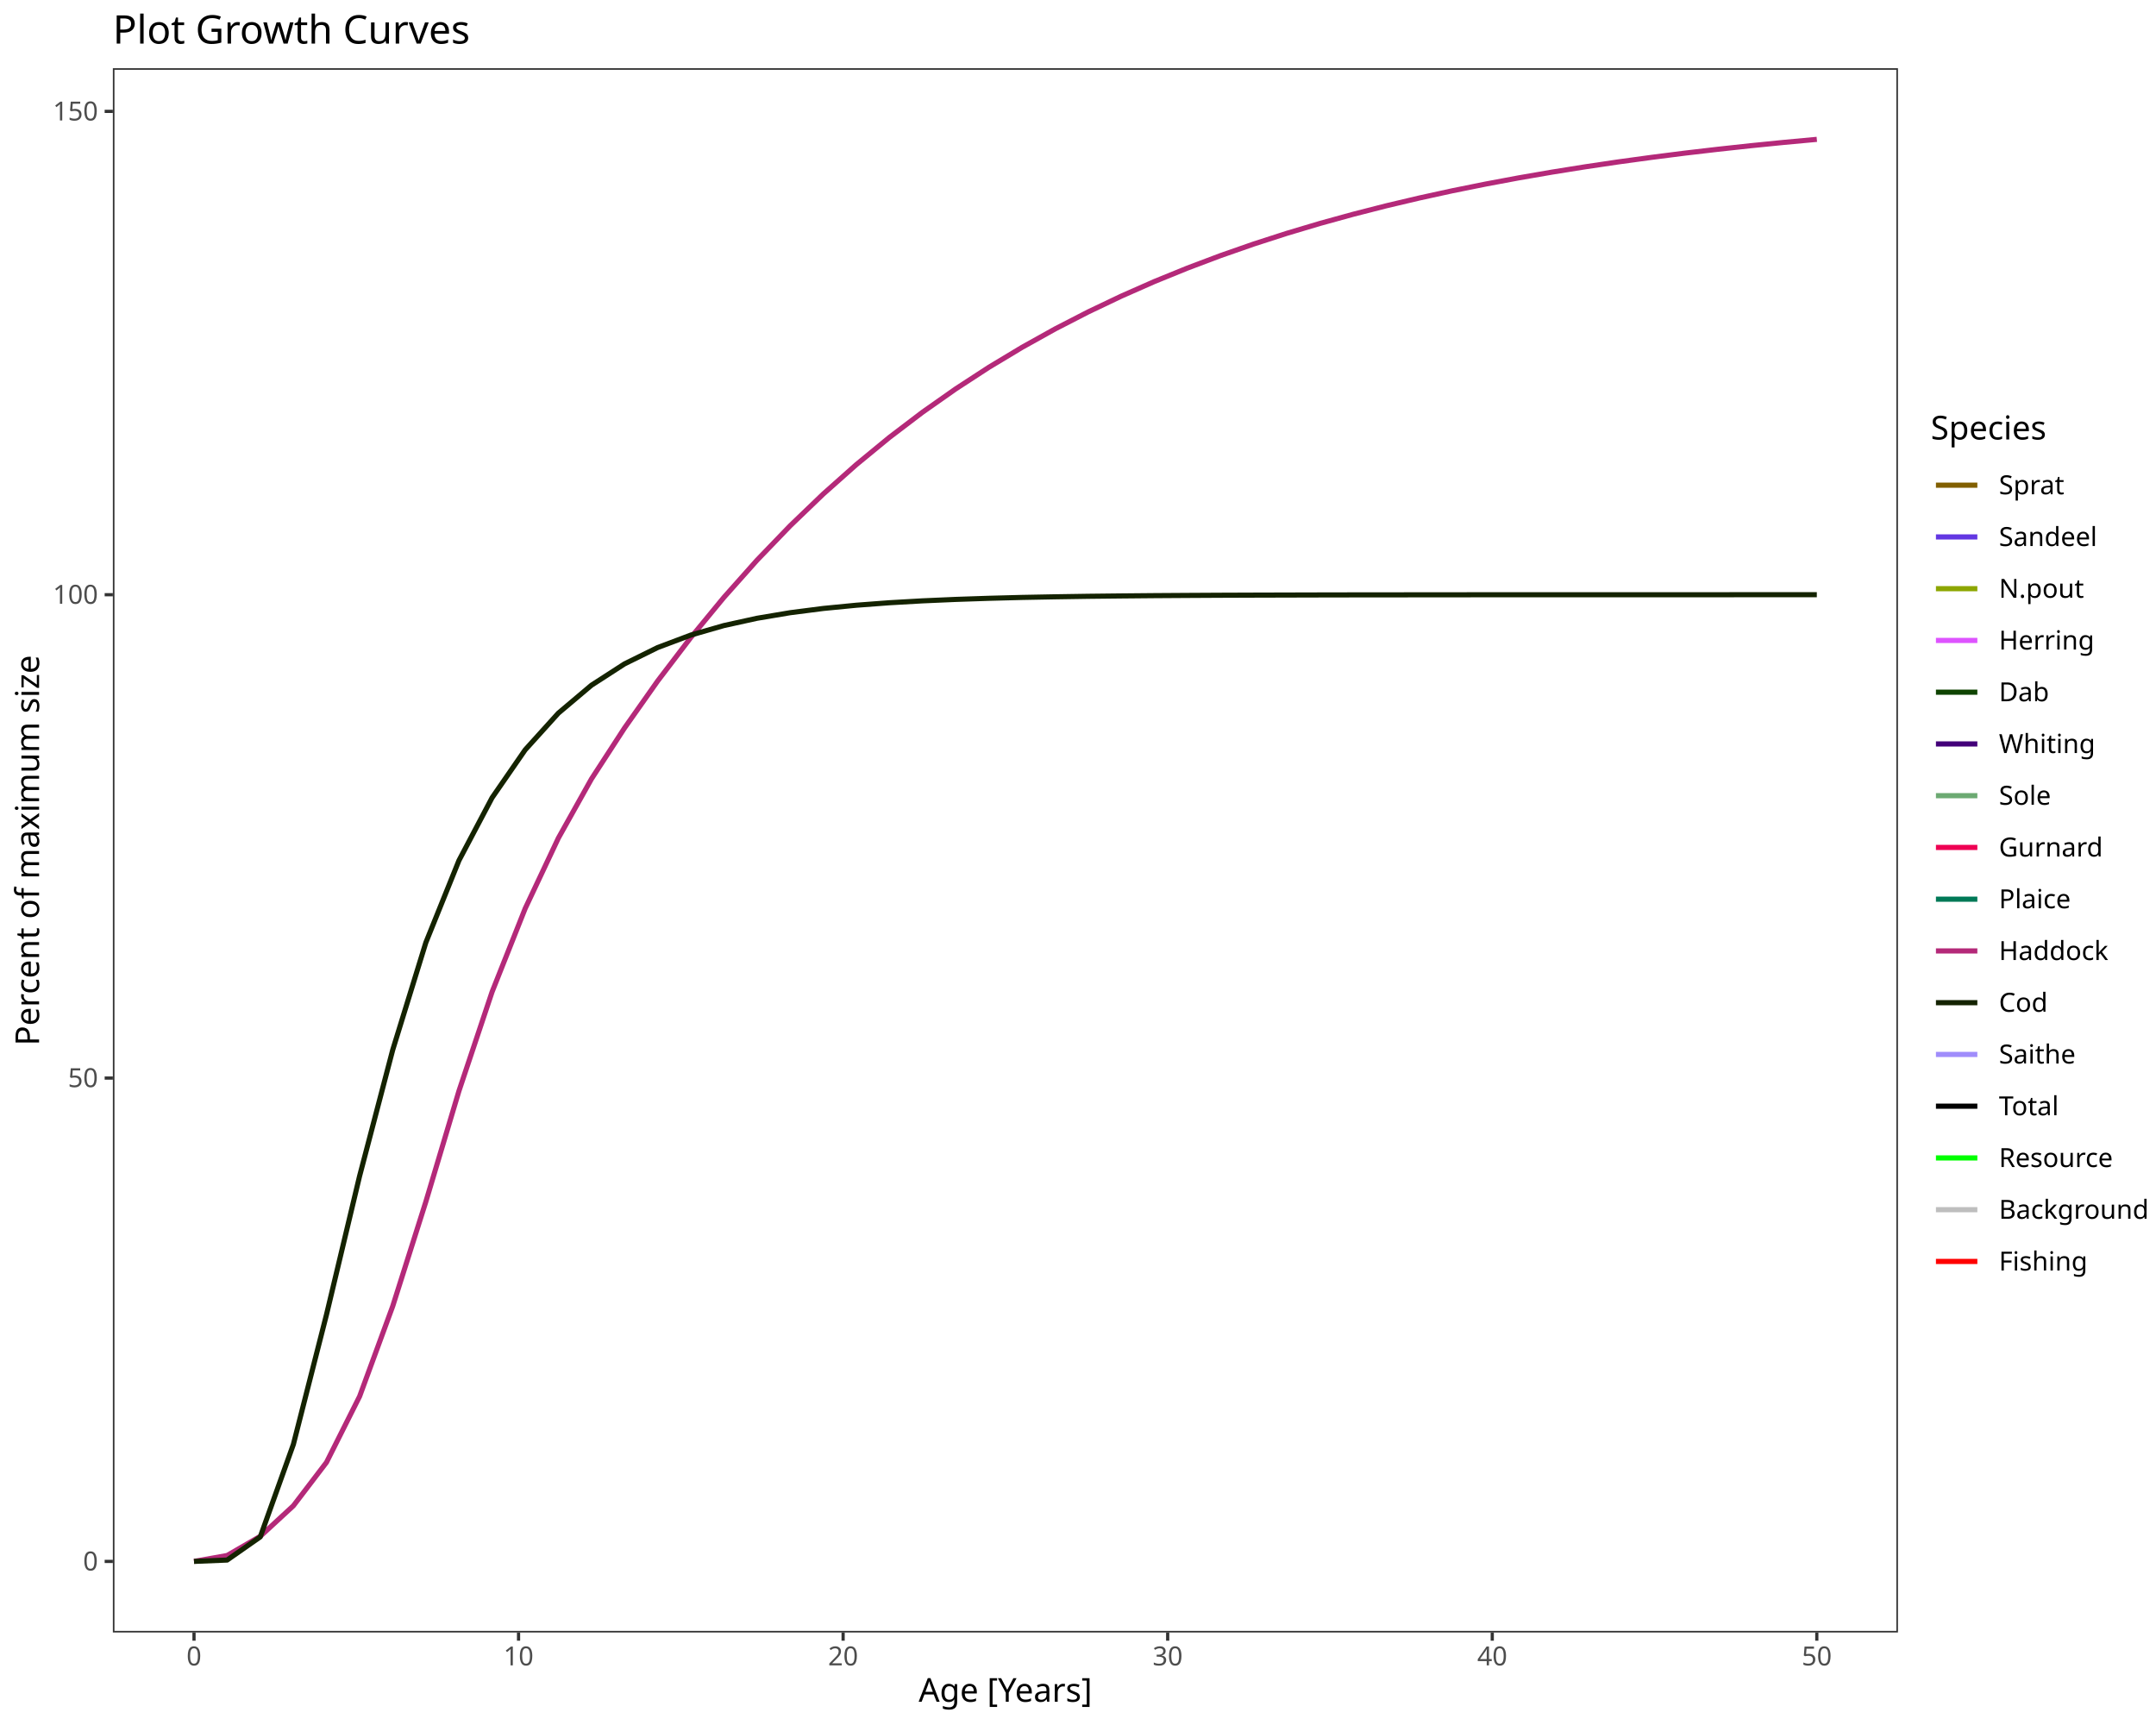
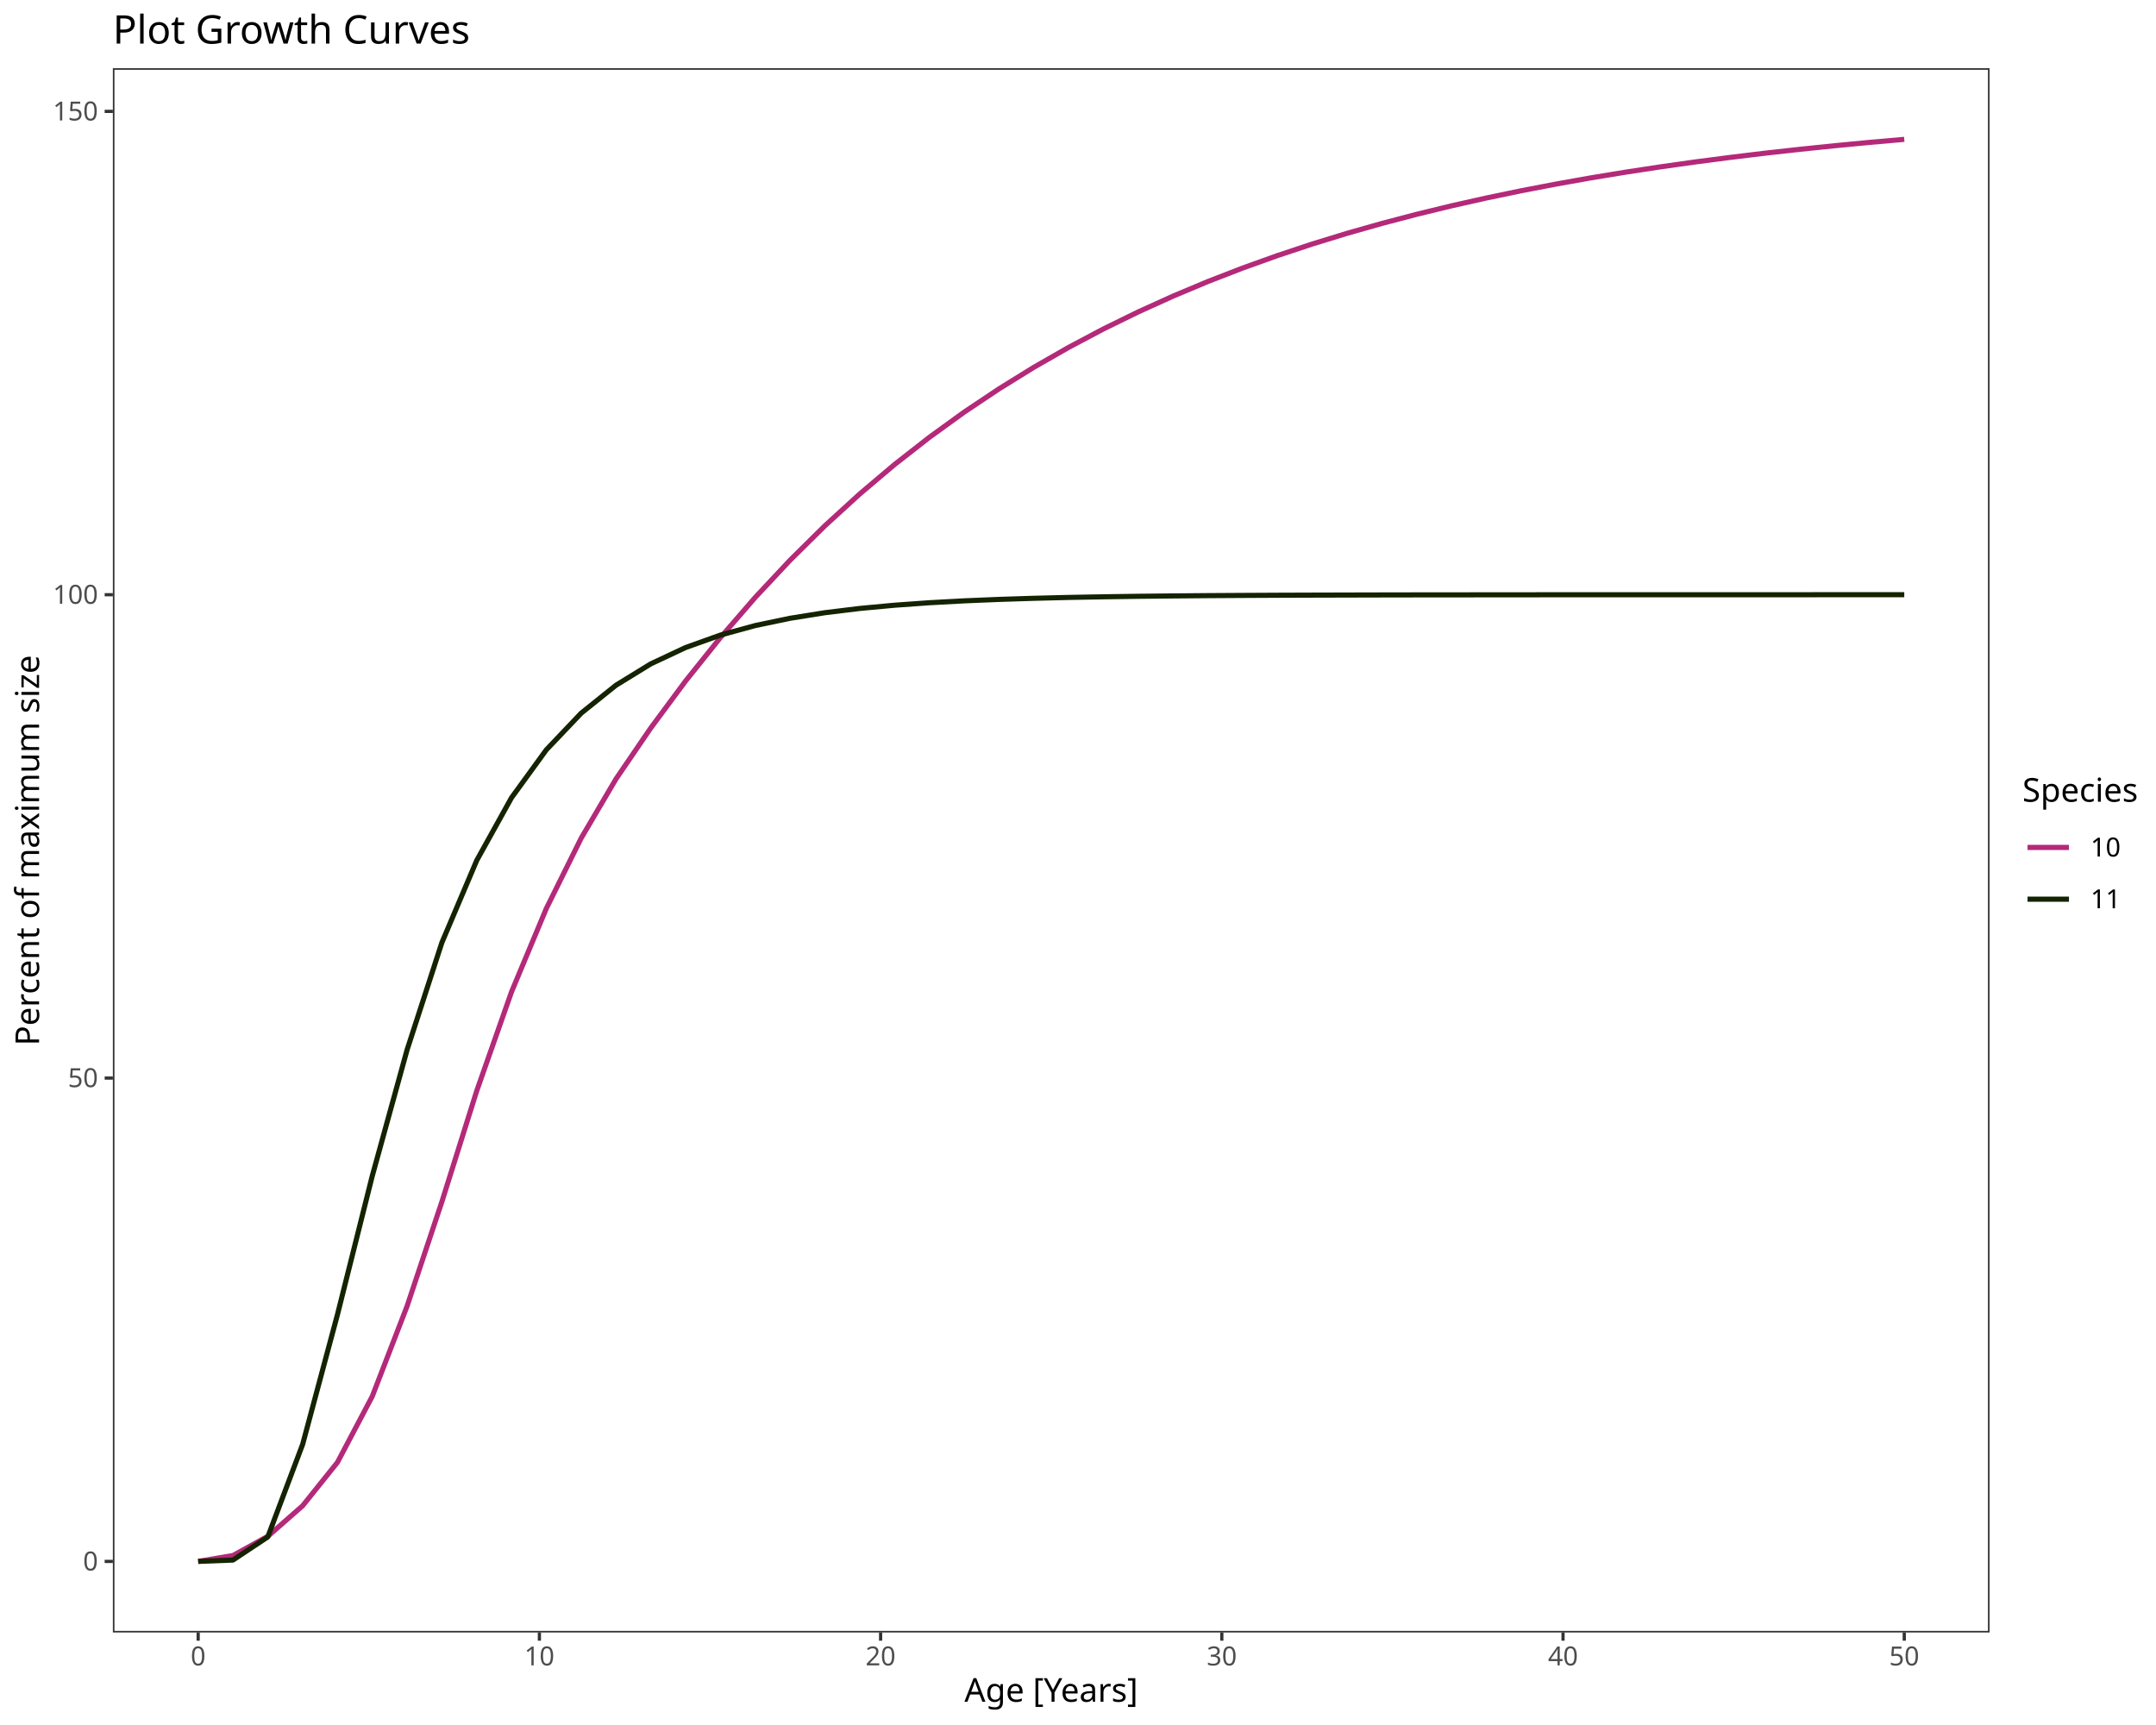
<svg xmlns="http://www.w3.org/2000/svg" class="svglite" data-engine-version="2.0" width="720.00pt" height="576.00pt" viewBox="0 0 720.00 576.00">
  <defs>
    <style type="text/css">
    .svglite line, .svglite polyline, .svglite polygon, .svglite path, .svglite rect, .svglite circle {
      fill: none;
      stroke: #000000;
      stroke-linecap: round;
      stroke-linejoin: round;
      stroke-miterlimit: 10.00;
    }
  </style>
  </defs>
  <rect width="100%" height="100%" style="stroke: none; fill: #FFFFFF;" />
  <defs>
    <clipPath id="cpMC4wMHw3MjAuMDB8MC4wMHw1NzYuMDA=">
      <rect x="0.00" y="0.00" width="720.00" height="576.00" />
    </clipPath>
  </defs>
  <g clip-path="url(#cpMC4wMHw3MjAuMDB8MC4wMHw1NzYuMDA=)">
-     <rect x="0.00" y="0.00" width="720.00" height="576.00" style="stroke-width: 1.07; stroke: #FFFFFF; fill: #FFFFFF;" />
+     <rect x="-0" y="0.00" width="720.00" height="576.00" style="stroke-width: 1.07; stroke: #FFFFFF; fill: #FFFFFF;" />
  </g>
  <defs>
-     <clipPath id="cpMzcuNjl8NjMzLjgzfDIyLjc4fDU0NS4xMQ==">
-       <rect x="37.69" y="22.78" width="596.14" height="522.33" />
+     <clipPath id="cpMzcuNjl8NjY0LjQyfDIyLjc4fDU0NS4xMQ==">
+       <rect x="37.69" y="22.78" width="626.73" height="522.33" />
    </clipPath>
  </defs>
-   <g clip-path="url(#cpMzcuNjl8NjMzLjgzfDIyLjc4fDU0NS4xMQ==)">
-     <rect x="37.69" y="22.78" width="596.14" height="522.33" style="stroke-width: 1.07; stroke: none; fill: #FFFFFF;" />
-     <polyline points="64.79,521.37 75.85,519.40 86.91,513.00 97.97,502.80 109.03,488.30 120.09,466.27 131.15,436.15 142.21,401.27 153.27,364.28 164.33,331.21 175.39,303.35 186.45,279.88 197.51,260.11 208.57,243.08 219.63,227.39 230.69,212.89 241.75,199.47 252.81,187.05 263.87,175.57 274.93,164.95 285.99,155.12 297.05,146.03 308.11,137.62 319.17,129.85 330.23,122.65 341.29,116.00 352.35,109.84 363.41,104.15 374.47,98.88 385.53,94.00 396.59,89.50 407.65,85.33 418.71,81.47 429.77,77.90 440.83,74.60 451.89,71.55 462.95,68.72 474.01,66.11 485.07,63.69 496.13,61.46 507.19,59.39 518.25,57.48 529.31,55.71 540.37,54.07 551.43,52.56 562.49,51.15 573.55,49.86 584.61,48.66 595.67,47.55 606.73,46.53 " style="stroke-width: 1.71; stroke: #B42979; stroke-linecap: butt;" />
-     <polyline points="64.79,521.37 75.85,520.92 86.91,513.19 97.97,482.31 109.03,438.98 120.09,392.69 131.15,350.57 142.21,314.74 153.27,287.32 164.33,266.37 175.39,250.37 186.45,238.14 197.51,228.81 208.57,221.67 219.63,216.22 230.69,212.06 241.75,208.88 252.81,206.45 263.87,204.59 274.93,203.17 285.99,202.09 297.05,201.26 308.11,200.63 319.17,200.15 330.23,199.78 341.29,199.49 352.35,199.28 363.41,199.11 374.47,198.99 385.53,198.89 396.59,198.82 407.65,198.76 418.71,198.72 429.77,198.69 440.83,198.66 451.89,198.64 462.95,198.63 474.01,198.62 485.07,198.61 496.13,198.60 507.19,198.60 518.25,198.59 529.31,198.59 540.37,198.59 551.43,198.59 562.49,198.59 573.55,198.59 584.61,198.58 595.67,198.58 606.73,198.58 " style="stroke-width: 1.71; stroke: #142300; stroke-linecap: butt;" />
-     <rect x="37.69" y="22.78" width="596.14" height="522.33" style="stroke-width: 1.07; stroke: #333333;" />
+   <g clip-path="url(#cpMzcuNjl8NjY0LjQyfDIyLjc4fDU0NS4xMQ==)">
+     <rect x="37.69" y="22.78" width="626.73" height="522.33" style="stroke-width: 1.07; stroke: none; fill: #FFFFFF;" />
+     <polyline points="66.18,521.37 77.80,519.40 89.43,513.00 101.06,502.80 112.69,488.30 124.31,466.27 135.94,436.15 147.57,401.27 159.20,364.28 170.82,331.21 182.45,303.35 194.08,279.88 205.71,260.11 217.33,243.08 228.96,227.39 240.59,212.89 252.22,199.47 263.85,187.05 275.47,175.57 287.10,164.95 298.73,155.12 310.36,146.03 321.98,137.62 333.61,129.85 345.24,122.65 356.87,116.00 368.49,109.84 380.12,104.15 391.75,98.88 403.38,94.00 415.00,89.50 426.63,85.33 438.26,81.47 449.89,77.90 461.52,74.60 473.14,71.55 484.77,68.72 496.40,66.11 508.03,63.69 519.65,61.46 531.28,59.39 542.91,57.48 554.54,55.71 566.16,54.07 577.79,52.56 589.42,51.15 601.05,49.86 612.67,48.66 624.30,47.55 635.93,46.53 " style="stroke-width: 1.71; stroke: #B42979; stroke-linecap: butt;" />
+     <polyline points="66.18,521.37 77.80,520.92 89.43,513.19 101.06,482.31 112.69,438.98 124.31,392.69 135.94,350.57 147.57,314.74 159.20,287.32 170.82,266.37 182.45,250.37 194.08,238.14 205.71,228.81 217.33,221.67 228.96,216.22 240.59,212.06 252.22,208.88 263.85,206.45 275.47,204.59 287.10,203.17 298.73,202.09 310.36,201.26 321.98,200.63 333.61,200.15 345.24,199.78 356.87,199.49 368.49,199.28 380.12,199.11 391.75,198.99 403.38,198.89 415.00,198.82 426.63,198.76 438.26,198.72 449.89,198.69 461.52,198.66 473.14,198.64 484.77,198.63 496.40,198.62 508.03,198.61 519.65,198.60 531.28,198.60 542.91,198.59 554.54,198.59 566.16,198.59 577.79,198.59 589.42,198.59 601.05,198.59 612.67,198.58 624.30,198.58 635.93,198.58 " style="stroke-width: 1.71; stroke: #142300; stroke-linecap: butt;" />
+     <rect x="37.69" y="22.78" width="626.73" height="522.33" style="stroke-width: 1.07; stroke: #333333;" />
  </g>
  <g clip-path="url(#cpMC4wMHw3MjAuMDB8MC4wMHw1NzYuMDA=)">
    <text x="32.76" y="524.40" text-anchor="end" style="font-size: 8.80px; fill: #4D4D4D; font-family: sans;" textLength="4.89px" lengthAdjust="spacingAndGlyphs">0</text>
    <text x="32.76" y="363.00" text-anchor="end" style="font-size: 8.80px; fill: #4D4D4D; font-family: sans;" textLength="9.79px" lengthAdjust="spacingAndGlyphs">50</text>
    <text x="32.76" y="201.61" text-anchor="end" style="font-size: 8.80px; fill: #4D4D4D; font-family: sans;" textLength="14.68px" lengthAdjust="spacingAndGlyphs">100</text>
    <text x="32.76" y="40.22" text-anchor="end" style="font-size: 8.80px; fill: #4D4D4D; font-family: sans;" textLength="14.68px" lengthAdjust="spacingAndGlyphs">150</text>
    <polyline points="34.95,521.37 37.69,521.37 " style="stroke-width: 1.07; stroke: #333333; stroke-linecap: butt;" />
    <polyline points="34.95,359.98 37.69,359.98 " style="stroke-width: 1.07; stroke: #333333; stroke-linecap: butt;" />
    <polyline points="34.95,198.58 37.69,198.58 " style="stroke-width: 1.07; stroke: #333333; stroke-linecap: butt;" />
    <polyline points="34.95,37.19 37.69,37.19 " style="stroke-width: 1.07; stroke: #333333; stroke-linecap: butt;" />
-     <polyline points="64.79,547.85 64.79,545.11 " style="stroke-width: 1.07; stroke: #333333; stroke-linecap: butt;" />
-     <polyline points="173.17,547.85 173.17,545.11 " style="stroke-width: 1.07; stroke: #333333; stroke-linecap: butt;" />
-     <polyline points="281.56,547.85 281.56,545.11 " style="stroke-width: 1.07; stroke: #333333; stroke-linecap: butt;" />
-     <polyline points="389.95,547.85 389.95,545.11 " style="stroke-width: 1.07; stroke: #333333; stroke-linecap: butt;" />
-     <polyline points="498.34,547.85 498.34,545.11 " style="stroke-width: 1.07; stroke: #333333; stroke-linecap: butt;" />
-     <polyline points="606.73,547.85 606.73,545.11 " style="stroke-width: 1.07; stroke: #333333; stroke-linecap: butt;" />
-     <text x="64.79" y="556.10" text-anchor="middle" style="font-size: 8.80px; fill: #4D4D4D; font-family: sans;" textLength="4.89px" lengthAdjust="spacingAndGlyphs">0</text>
-     <text x="173.17" y="556.10" text-anchor="middle" style="font-size: 8.80px; fill: #4D4D4D; font-family: sans;" textLength="9.79px" lengthAdjust="spacingAndGlyphs">10</text>
-     <text x="281.56" y="556.10" text-anchor="middle" style="font-size: 8.80px; fill: #4D4D4D; font-family: sans;" textLength="9.79px" lengthAdjust="spacingAndGlyphs">20</text>
-     <text x="389.95" y="556.10" text-anchor="middle" style="font-size: 8.80px; fill: #4D4D4D; font-family: sans;" textLength="9.79px" lengthAdjust="spacingAndGlyphs">30</text>
-     <text x="498.34" y="556.10" text-anchor="middle" style="font-size: 8.80px; fill: #4D4D4D; font-family: sans;" textLength="9.79px" lengthAdjust="spacingAndGlyphs">40</text>
-     <text x="606.73" y="556.10" text-anchor="middle" style="font-size: 8.80px; fill: #4D4D4D; font-family: sans;" textLength="9.79px" lengthAdjust="spacingAndGlyphs">50</text>
-     <text x="335.76" y="568.24" text-anchor="middle" style="font-size: 11.00px; font-family: sans;" textLength="57.49px" lengthAdjust="spacingAndGlyphs">Age [Years]</text>
+     <polyline points="66.18,547.85 66.18,545.11 " style="stroke-width: 1.07; stroke: #333333; stroke-linecap: butt;" />
+     <polyline points="180.13,547.85 180.13,545.11 " style="stroke-width: 1.07; stroke: #333333; stroke-linecap: butt;" />
+     <polyline points="294.08,547.85 294.08,545.11 " style="stroke-width: 1.07; stroke: #333333; stroke-linecap: butt;" />
+     <polyline points="408.03,547.85 408.03,545.11 " style="stroke-width: 1.07; stroke: #333333; stroke-linecap: butt;" />
+     <polyline points="521.98,547.85 521.98,545.11 " style="stroke-width: 1.07; stroke: #333333; stroke-linecap: butt;" />
+     <polyline points="635.93,547.85 635.93,545.11 " style="stroke-width: 1.07; stroke: #333333; stroke-linecap: butt;" />
+     <text x="66.18" y="556.10" text-anchor="middle" style="font-size: 8.80px; fill: #4D4D4D; font-family: sans;" textLength="4.89px" lengthAdjust="spacingAndGlyphs">0</text>
+     <text x="180.13" y="556.10" text-anchor="middle" style="font-size: 8.80px; fill: #4D4D4D; font-family: sans;" textLength="9.79px" lengthAdjust="spacingAndGlyphs">10</text>
+     <text x="294.08" y="556.10" text-anchor="middle" style="font-size: 8.80px; fill: #4D4D4D; font-family: sans;" textLength="9.79px" lengthAdjust="spacingAndGlyphs">20</text>
+     <text x="408.03" y="556.10" text-anchor="middle" style="font-size: 8.80px; fill: #4D4D4D; font-family: sans;" textLength="9.79px" lengthAdjust="spacingAndGlyphs">30</text>
+     <text x="521.98" y="556.10" text-anchor="middle" style="font-size: 8.80px; fill: #4D4D4D; font-family: sans;" textLength="9.79px" lengthAdjust="spacingAndGlyphs">40</text>
+     <text x="635.93" y="556.10" text-anchor="middle" style="font-size: 8.80px; fill: #4D4D4D; font-family: sans;" textLength="9.79px" lengthAdjust="spacingAndGlyphs">50</text>
+     <text x="351.05" y="568.24" text-anchor="middle" style="font-size: 11.00px; font-family: sans;" textLength="57.49px" lengthAdjust="spacingAndGlyphs">Age [Years]</text>
    <text transform="translate(13.05,283.95) rotate(-90)" text-anchor="middle" style="font-size: 11.00px; font-family: sans;" textLength="123.51px" lengthAdjust="spacingAndGlyphs">Percent of maximum size</text>
-     <rect x="644.78" y="138.04" width="69.74" height="291.81" style="stroke-width: 1.07; stroke: none; fill: #FFFFFF;" />
-     <text x="644.78" y="146.75" style="font-size: 11.00px; font-family: sans;" textLength="39.14px" lengthAdjust="spacingAndGlyphs">Species</text>
-     <rect x="644.78" y="153.37" width="17.28" height="17.28" style="stroke-width: 1.07; stroke: none; fill: #FFFFFF;" />
-     <line x1="646.51" y1="162.01" x2="660.34" y2="162.01" style="stroke-width: 1.71; stroke: #815F00; stroke-linecap: butt;" />
-     <rect x="644.78" y="170.65" width="17.28" height="17.28" style="stroke-width: 1.07; stroke: none; fill: #FFFFFF;" />
-     <line x1="646.51" y1="179.29" x2="660.34" y2="179.29" style="stroke-width: 1.71; stroke: #6237E2; stroke-linecap: butt;" />
-     <rect x="644.78" y="187.93" width="17.28" height="17.28" style="stroke-width: 1.07; stroke: none; fill: #FFFFFF;" />
-     <line x1="646.51" y1="196.57" x2="660.34" y2="196.57" style="stroke-width: 1.71; stroke: #8DA600; stroke-linecap: butt;" />
-     <rect x="644.78" y="205.21" width="17.28" height="17.28" style="stroke-width: 1.07; stroke: none; fill: #FFFFFF;" />
-     <line x1="646.51" y1="213.85" x2="660.34" y2="213.85" style="stroke-width: 1.71; stroke: #DE53FF; stroke-linecap: butt;" />
-     <rect x="644.78" y="222.49" width="17.28" height="17.28" style="stroke-width: 1.07; stroke: none; fill: #FFFFFF;" />
-     <line x1="646.51" y1="231.13" x2="660.34" y2="231.13" style="stroke-width: 1.71; stroke: #0E4300; stroke-linecap: butt;" />
-     <rect x="644.78" y="239.77" width="17.28" height="17.28" style="stroke-width: 1.07; stroke: none; fill: #FFFFFF;" />
-     <line x1="646.51" y1="248.41" x2="660.34" y2="248.41" style="stroke-width: 1.71; stroke: #430079; stroke-linecap: butt;" />
-     <rect x="644.78" y="257.05" width="17.28" height="17.28" style="stroke-width: 1.07; stroke: none; fill: #FFFFFF;" />
-     <line x1="646.51" y1="265.69" x2="660.34" y2="265.69" style="stroke-width: 1.71; stroke: #6CAA72; stroke-linecap: butt;" />
-     <rect x="644.78" y="274.33" width="17.28" height="17.28" style="stroke-width: 1.07; stroke: none; fill: #FFFFFF;" />
-     <line x1="646.51" y1="282.97" x2="660.34" y2="282.97" style="stroke-width: 1.71; stroke: #EE0053; stroke-linecap: butt;" />
-     <rect x="644.78" y="291.61" width="17.28" height="17.28" style="stroke-width: 1.07; stroke: none; fill: #FFFFFF;" />
-     <line x1="646.51" y1="300.25" x2="660.34" y2="300.25" style="stroke-width: 1.71; stroke: #007957; stroke-linecap: butt;" />
-     <rect x="644.78" y="308.89" width="17.28" height="17.28" style="stroke-width: 1.07; stroke: none; fill: #FFFFFF;" />
-     <line x1="646.51" y1="317.53" x2="660.34" y2="317.53" style="stroke-width: 1.71; stroke: #B42979; stroke-linecap: butt;" />
-     <rect x="644.78" y="326.17" width="17.28" height="17.28" style="stroke-width: 1.07; stroke: none; fill: #FFFFFF;" />
-     <line x1="646.51" y1="334.81" x2="660.34" y2="334.81" style="stroke-width: 1.71; stroke: #142300; stroke-linecap: butt;" />
-     <rect x="644.78" y="343.45" width="17.28" height="17.28" style="stroke-width: 1.07; stroke: none; fill: #FFFFFF;" />
-     <line x1="646.51" y1="352.09" x2="660.34" y2="352.09" style="stroke-width: 1.71; stroke: #A08DFB; stroke-linecap: butt;" />
-     <rect x="644.78" y="360.73" width="17.28" height="17.28" style="stroke-width: 1.07; stroke: none; fill: #FFFFFF;" />
-     <line x1="646.51" y1="369.37" x2="660.34" y2="369.37" style="stroke-width: 1.71; stroke-linecap: butt;" />
-     <rect x="644.78" y="378.01" width="17.28" height="17.28" style="stroke-width: 1.07; stroke: none; fill: #FFFFFF;" />
-     <line x1="646.51" y1="386.65" x2="660.34" y2="386.65" style="stroke-width: 1.71; stroke: #00FF00; stroke-linecap: butt;" />
-     <rect x="644.78" y="395.29" width="17.28" height="17.28" style="stroke-width: 1.07; stroke: none; fill: #FFFFFF;" />
-     <line x1="646.51" y1="403.93" x2="660.34" y2="403.93" style="stroke-width: 1.71; stroke: #BEBEBE; stroke-linecap: butt;" />
-     <rect x="644.78" y="412.57" width="17.28" height="17.28" style="stroke-width: 1.07; stroke: none; fill: #FFFFFF;" />
-     <line x1="646.51" y1="421.21" x2="660.34" y2="421.21" style="stroke-width: 1.71; stroke: #FF0000; stroke-linecap: butt;" />
-     <text x="667.54" y="165.04" style="font-size: 8.80px; font-family: sans;" textLength="21.04px" lengthAdjust="spacingAndGlyphs">Sprat</text>
-     <text x="667.54" y="182.32" style="font-size: 8.80px; font-family: sans;" textLength="32.30px" lengthAdjust="spacingAndGlyphs">Sandeel</text>
-     <text x="667.54" y="199.60" style="font-size: 8.80px; font-family: sans;" textLength="25.93px" lengthAdjust="spacingAndGlyphs">N.pout</text>
-     <text x="667.54" y="216.88" style="font-size: 8.80px; font-family: sans;" textLength="28.86px" lengthAdjust="spacingAndGlyphs">Herring</text>
-     <text x="667.54" y="234.16" style="font-size: 8.80px; font-family: sans;" textLength="16.15px" lengthAdjust="spacingAndGlyphs">Dab</text>
-     <text x="667.54" y="251.44" style="font-size: 8.80px; font-family: sans;" textLength="29.34px" lengthAdjust="spacingAndGlyphs">Whiting</text>
-     <text x="667.54" y="268.72" style="font-size: 8.80px; font-family: sans;" textLength="17.61px" lengthAdjust="spacingAndGlyphs">Sole</text>
-     <text x="667.54" y="286.00" style="font-size: 8.80px; font-family: sans;" textLength="32.29px" lengthAdjust="spacingAndGlyphs">Gurnard</text>
-     <text x="667.54" y="303.28" style="font-size: 8.80px; font-family: sans;" textLength="23.97px" lengthAdjust="spacingAndGlyphs">Plaice</text>
-     <text x="667.54" y="320.56" style="font-size: 8.80px; font-family: sans;" textLength="34.74px" lengthAdjust="spacingAndGlyphs">Haddock</text>
-     <text x="667.54" y="337.84" style="font-size: 8.80px; font-family: sans;" textLength="16.15px" lengthAdjust="spacingAndGlyphs">Cod</text>
-     <text x="667.54" y="355.12" style="font-size: 8.80px; font-family: sans;" textLength="24.95px" lengthAdjust="spacingAndGlyphs">Saithe</text>
-     <text x="667.54" y="372.40" style="font-size: 8.80px; font-family: sans;" textLength="19.56px" lengthAdjust="spacingAndGlyphs">Total</text>
-     <text x="667.54" y="389.68" style="font-size: 8.80px; font-family: sans;" textLength="37.67px" lengthAdjust="spacingAndGlyphs">Resource</text>
-     <text x="667.54" y="406.96" style="font-size: 8.80px; font-family: sans;" textLength="46.98px" lengthAdjust="spacingAndGlyphs">Background</text>
-     <text x="667.54" y="424.24" style="font-size: 8.80px; font-family: sans;" textLength="28.37px" lengthAdjust="spacingAndGlyphs">Fishing</text>
+     <rect x="675.38" y="259.00" width="39.14" height="49.89" style="stroke-width: 1.07; stroke: none; fill: #FFFFFF;" />
+     <text x="675.38" y="267.71" style="font-size: 11.00px; font-family: sans;" textLength="39.14px" lengthAdjust="spacingAndGlyphs">Species</text>
+     <rect x="675.38" y="274.33" width="17.28" height="17.28" style="stroke-width: 1.07; stroke: none; fill: #FFFFFF;" />
+     <line x1="677.10" y1="282.97" x2="690.93" y2="282.97" style="stroke-width: 1.71; stroke: #B42979; stroke-linecap: butt;" />
+     <rect x="675.38" y="291.61" width="17.28" height="17.28" style="stroke-width: 1.07; stroke: none; fill: #FFFFFF;" />
+     <line x1="677.10" y1="300.25" x2="690.93" y2="300.25" style="stroke-width: 1.71; stroke: #142300; stroke-linecap: butt;" />
+     <text x="698.14" y="286.00" style="font-size: 8.80px; font-family: sans;" textLength="9.79px" lengthAdjust="spacingAndGlyphs">10</text>
+     <text x="698.14" y="303.28" style="font-size: 8.80px; font-family: sans;" textLength="9.79px" lengthAdjust="spacingAndGlyphs">11</text>
    <text x="37.69" y="14.56" style="font-size: 13.20px; font-family: sans;" textLength="114.46px" lengthAdjust="spacingAndGlyphs">Plot Growth Curves</text>
  </g>
</svg>
